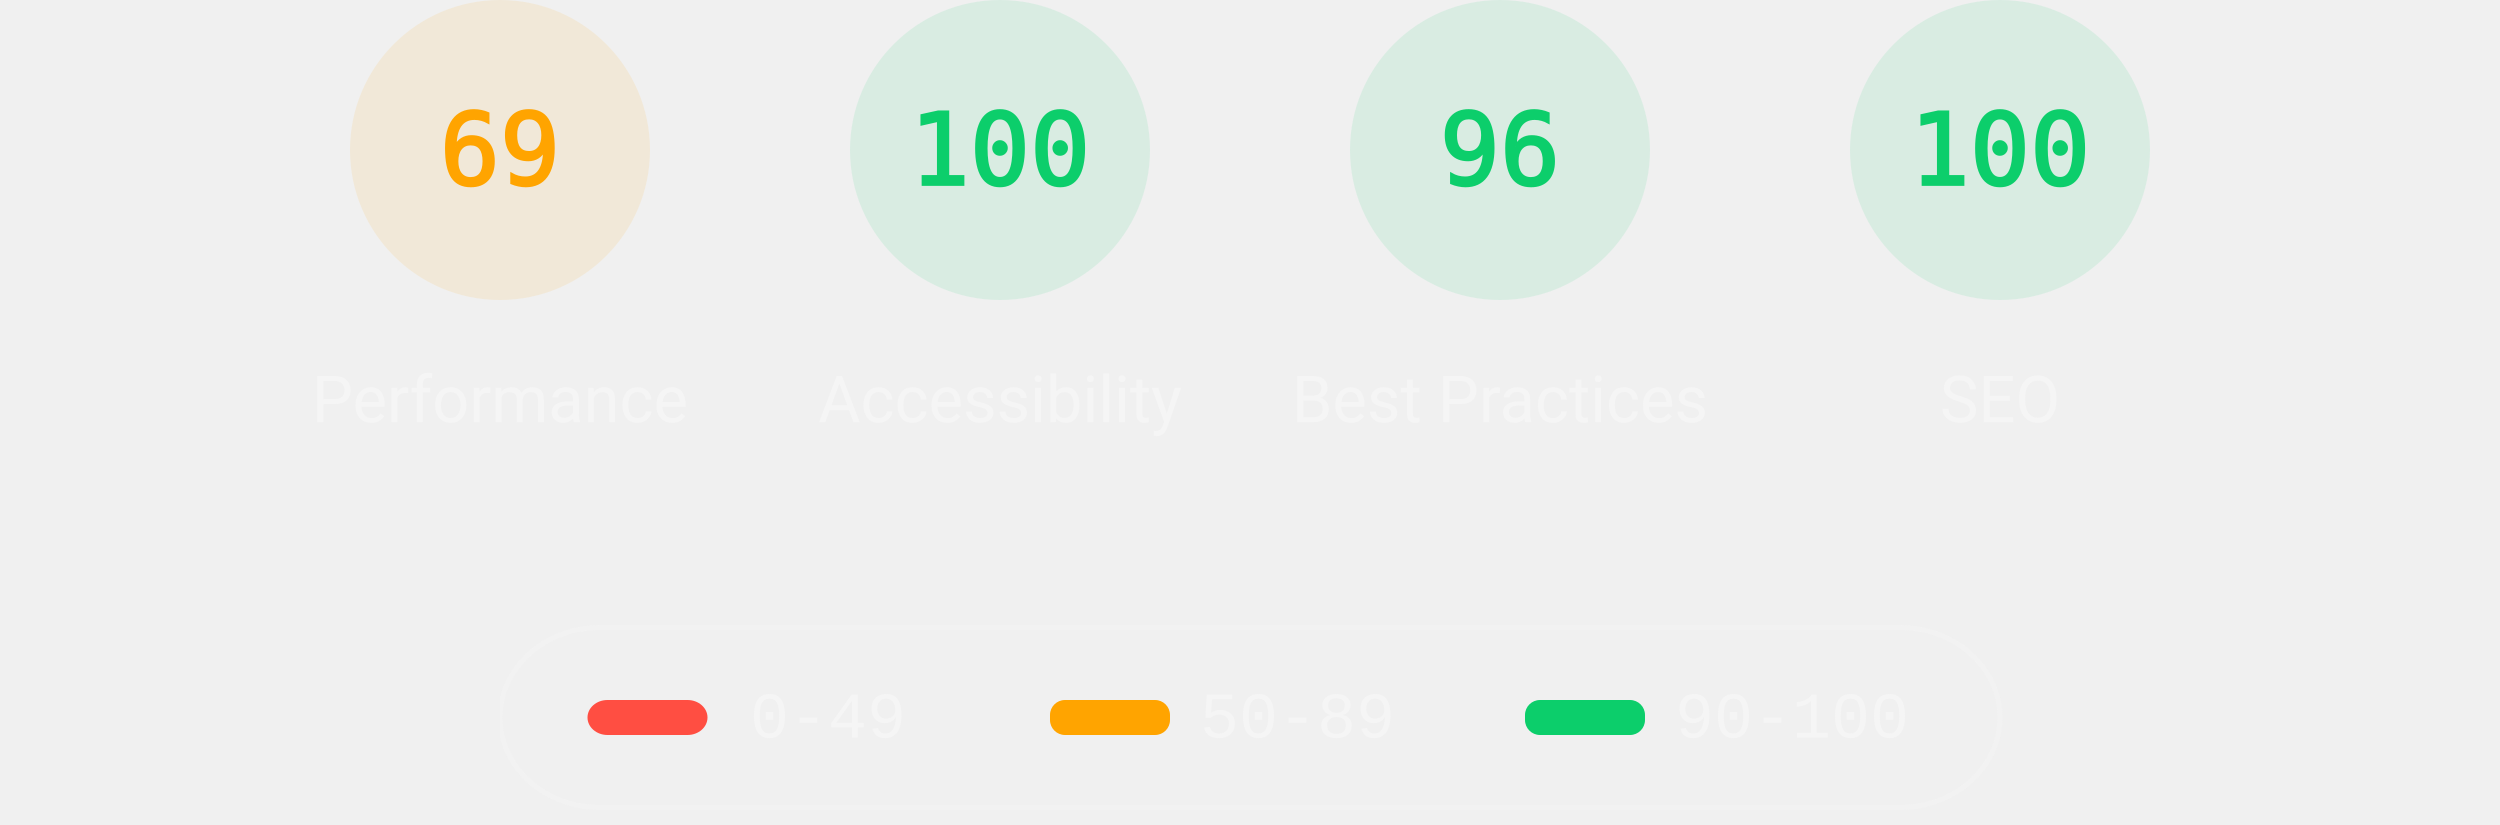
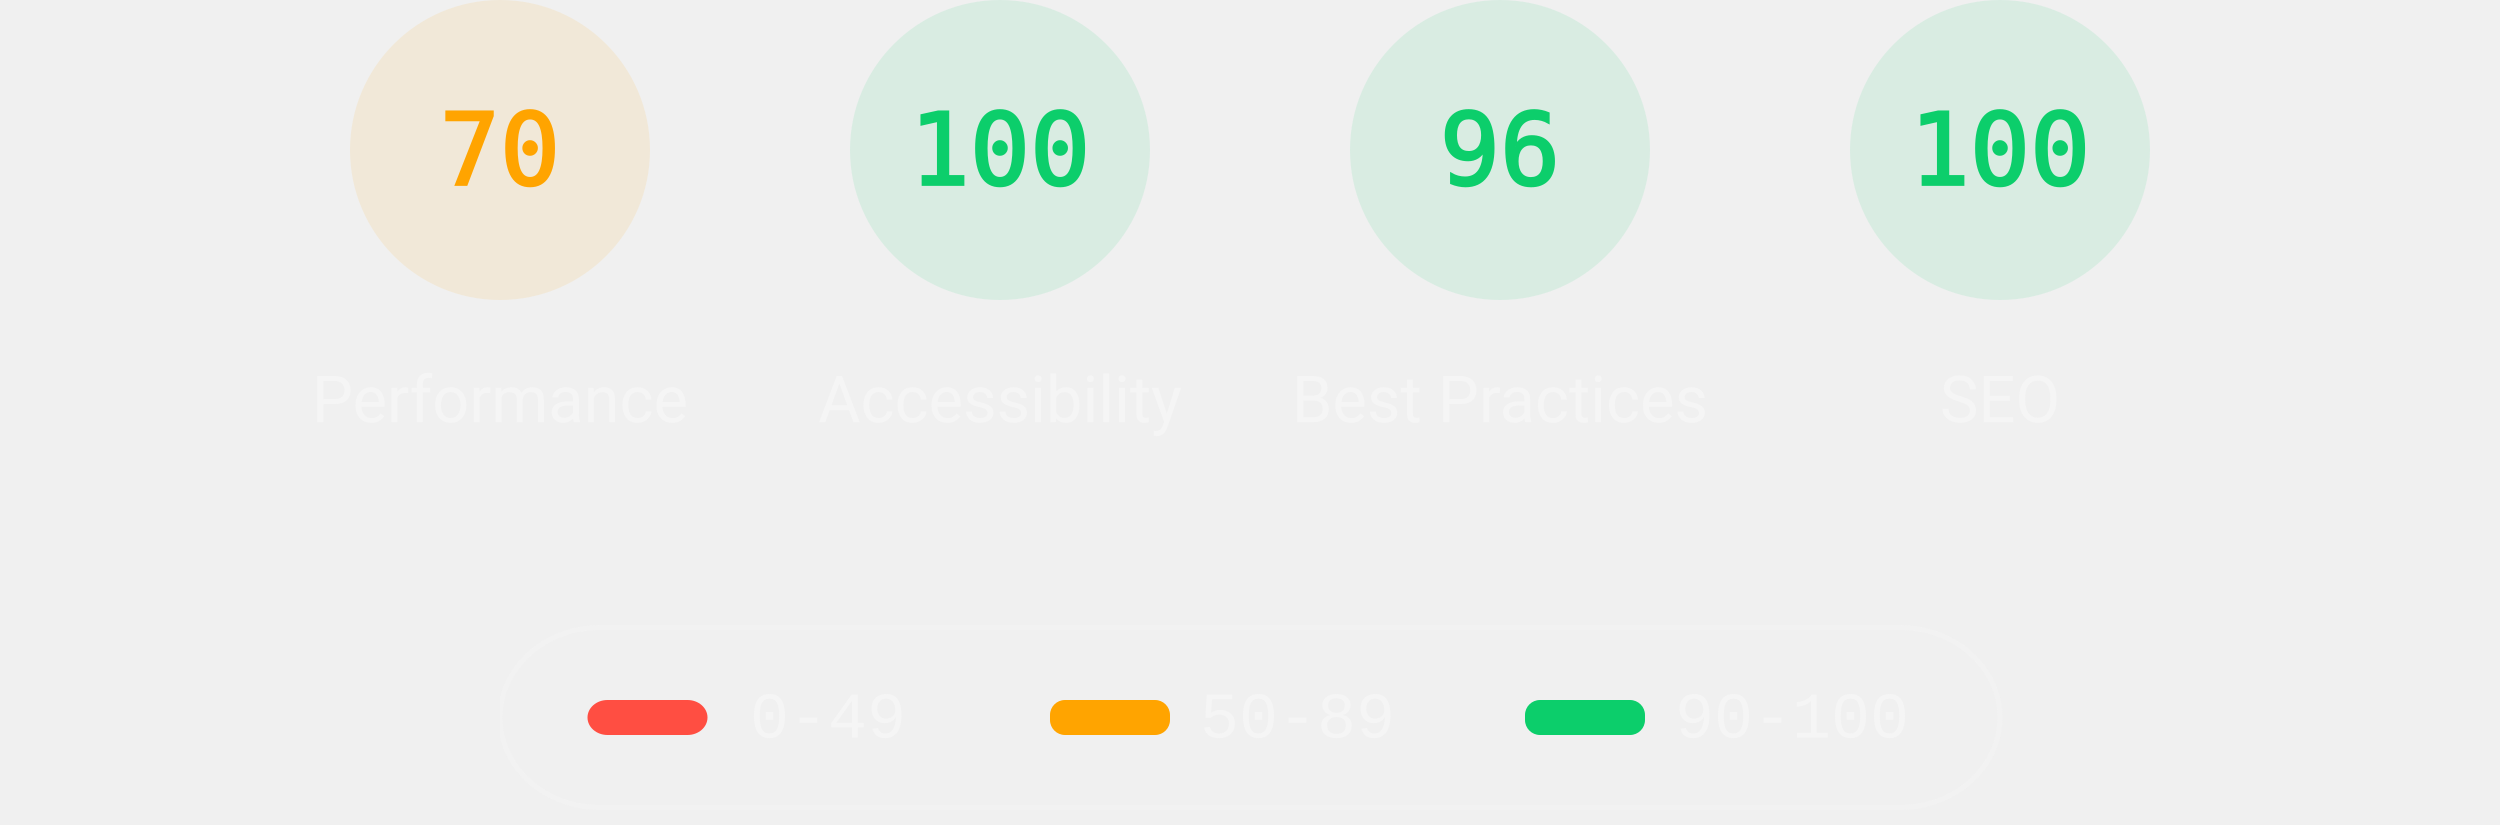
<svg xmlns="http://www.w3.org/2000/svg" class="theme--dark" fill="none" width="1000" height="330">
  <style>
			.gauge-base {
				opacity: 0.1
			}

			.gauge-arc {
				fill: none;
				animation-delay: 250ms;
				stroke-linecap: round;
				transform: rotate(-90deg);
				transform-origin: 100px 60px;
				animation: load-gauge 1s ease forwards
			}

			.guage-text {
				font-size: 40px;
				font-family: monospace;
				text-align: center
			}

			.guage-red {
				color: #ff4e42;
				fill: #ff4e42;
				stroke: #ff4e42
			}
			.guage-orange {
				color: #ffa400;
				fill: #ffa400;
				stroke: #ffa400
			}
			.guage-green {
				color: #0cce6b;
				fill: #0cce6b;
				stroke: #0cce6b
			}
			.theme--agnostic .guage-undefined {
				color: #5c5c5c;
				fill: #5c5c5c;
				stroke: #5c5c5c
			}
			.theme--light .guage-undefined {
				color: #1e1e1e;
				fill: #1e1e1e;
				stroke: #1e1e1e
			}
			.theme--dark .guage-undefined {
				color: #f5f5f5;
				fill: #f5f5f5;
				stroke: #f5f5f5
			}

			.guage-title {
				stroke: none;
				font-size: 26px;
				line-height: 26px;
				font-family: Roboto, Halvetica, Arial, sans-serif
			}
			.metric.guage-title {
				font-family: 'Courier New', Courier, monospace
			}
			.theme--agnostic .guage-title {
				color: #737373;
				fill: #737373
			}
			.theme--light .guage-title {
				color: #212121;
				fill: #212121
			}
			.theme--dark .guage-title {
				color: #f5f5f5;
				fill: #f5f5f5
			}

			@keyframes load-gauge {
				from {
					stroke-dasharray: 0 352.858
				}
			}
			.lh-gauge--pwa__disc {
				fill: #e0e0e0
			}
			.lh-gauge--pwa__logo {
				position: relative;
				fill: #b0b0b0
			}
			.lh-gauge--pwa__invisible {
				display: none
			}
			.lh-gauge--pwa__visible {
				display: inline
			}
			.guage-invisible {
				display: none
			}
			.lh-gauge--pwa__logo--primary-color {
				fill: #304ffe
			}
			.theme--agnostic .lh-gauge--pwa__logo--secondary-color {
				fill: #787878
			}
			.theme--light .lh-gauge--pwa__logo--secondary-color {
				fill: #3d3d3d
			}
			.theme--dark .lh-gauge--pwa__logo--secondary-color {
				fill: #d8b6b6
			}
			.theme--light #svg_2 {
				stroke: #00000022
			}
			.theme--agnostic #svg_2 {
				stroke: #616161
			}
			.theme--light #svg_2 {
				stroke: #00000022
			}
			.theme--dark #svg_2 {
				stroke: #f5f5f566
			}
		</style>
  <svg class="guage-div guage-perf guage-orange" viewBox="0 0 200 200" width="200" height="200" x="100" y="0">
    <circle class="gauge-base" r="56" cx="100" cy="60" stroke-width="8" />
-     <circle class="gauge-arc guage-arc-1" r="56" cx="100" cy="60" stroke-width="8" style="stroke-dasharray: 242.782, 351.858;" />
-     <text class="guage-text" x="100px" y="60px" alignment-baseline="central" dominant-baseline="central" text-anchor="middle">69</text>
+     <circle class="gauge-arc guage-arc-1" r="56" cx="100" cy="60" stroke-width="8" style="stroke-dasharray: 246.301, 351.858;" />
+     <text class="guage-text" x="100px" y="60px" alignment-baseline="central" dominant-baseline="central" text-anchor="middle">70</text>
    <text class="guage-title" x="100px" y="160px" alignment-baseline="central" dominant-baseline="central" text-anchor="middle">Performance</text>
  </svg>
  <svg class="guage-div guage-acc guage-green" viewBox="0 0 200 200" width="200" height="200" x="300" y="0">
    <circle class="gauge-base" r="56" cx="100" cy="60" stroke-width="8" />
    <circle class="gauge-arc guage-arc-2" r="56" cx="100" cy="60" stroke-width="8" style="stroke-dasharray: 351.858, 351.858;" />
    <text class="guage-text" x="100px" y="60px" alignment-baseline="central" dominant-baseline="central" text-anchor="middle">100</text>
    <text class="guage-title" x="100px" y="160px" alignment-baseline="central" dominant-baseline="central" text-anchor="middle">Accessibility</text>
  </svg>
  <svg class="guage-div guage-best guage-green" viewBox="0 0 200 200" width="200" height="200" x="500" y="0">
    <circle class="gauge-base" r="56" cx="100" cy="60" stroke-width="8" />
    <circle class="gauge-arc guage-arc-3" r="56" cx="100" cy="60" stroke-width="8" style="stroke-dasharray: 337.784, 351.858;" />
    <text class="guage-text" x="100px" y="60px" alignment-baseline="central" dominant-baseline="central" text-anchor="middle">96</text>
    <text class="guage-title" x="100px" y="160px" alignment-baseline="central" dominant-baseline="central" text-anchor="middle">Best Practices</text>
  </svg>
  <svg class="guage-div guage-seo guage-green" viewBox="0 0 200 200" width="200" height="200" x="700" y="0">
    <circle class="gauge-base" r="56" cx="100" cy="60" stroke-width="8" />
    <circle class="gauge-arc guage-arc-4" r="56" cx="100" cy="60" stroke-width="8" style="stroke-dasharray: 351.858, 351.858;" />
    <text class="guage-text" x="100px" y="60px" alignment-baseline="central" dominant-baseline="central" text-anchor="middle">100</text>
    <text class="guage-title" x="100px" y="160px" alignment-baseline="central" dominant-baseline="central" text-anchor="middle">SEO</text>
  </svg>
  <svg class="guage-div guage-pwa guage-invisible" viewBox="0 0 200 200" width="200" height="200" x="900" y="0">
    <svg viewBox="0 0 60 60" width="112" height="112" x="44" y="4">
      <defs>
        <linearGradient id="lh-gauge--pwa__check-circle__gradient-0" x1="50%" y1="0%" x2="50%" y2="100%">
          <stop stop-color="#00C852" offset="0%" />
          <stop stop-color="#009688" offset="100%" />
        </linearGradient>
        <linearGradient id="lh-gauge--pwa__installable__shadow-gradient-0" x1="76.056%" x2="24.111%" y1="82.995%" y2="24.735%">
          <stop stop-color="#A5D6A7" offset="0%" />
          <stop stop-color="#80CBC4" offset="100%" />
        </linearGradient>
        <linearGradient id="lh-gauge--pwa__fast-reliable__shadow-gradient-0" x1="76.056%" y1="82.995%" x2="25.678%" y2="26.493%">
          <stop stop-color="#64B5F6" offset="0%" />
          <stop stop-color="#2979FF" offset="100%" />
        </linearGradient>
        <g id="lh-gauge--pwa__fast-reliable-badge-0">
          <circle fill="#FFFFFF" cx="10" cy="10" r="10" />
          <path fill="#304FFE" d="M10 3.58l5.25 2.34v3.5c0 3.23-2.24 6.26-5.25 7-3.01-.74-5.25-3.77-5.25-7v-3.5L10 3.58zm-.47 10.74l2.76-4.83.03-.07c.04-.08 0-.24-.22-.24h-1.64l.47-3.26h-.47l-2.7 4.77c-.02.01.05-.1-.04.05-.09.16-.1.31.18.31h1.63l-.47 3.27h.47z" />
        </g>
        <g id="lh-gauge--pwa__installable-badge-0">
          <circle fill="#FFFFFF" cx="10" cy="10" r="10" />
          <path fill="#009688" d="M10 4.167A5.835 5.835 0 0 0 4.167 10 5.835 5.835 0 0 0 10 15.833 5.835 5.835 0 0 0 15.833 10 5.835 5.835 0 0 0 10 4.167zm2.917 6.416h-2.334v2.334H9.417v-2.334H7.083V9.417h2.334V7.083h1.166v2.334h2.334v1.166z" />
        </g>
      </defs>
      <g stroke="none" fill-rule="nonzero">
        <circle class="lh-gauge--pwa__disc" cx="30" cy="30" r="30" />
        <g class="lh-gauge--pwa__logo">
          <path d="M35.66 19.39l.7-1.75h2L37.4 15 38.6 12l3.4 9h-2.51l-.58-1.61z" />
          <path d="M33.52 21l3.65-9h-2.42l-2.5 5.82L30.5 12h-1.86l-1.9 5.82-1.35-2.65-1.21 3.72L25.4 21h2.38l1.72-5.2 1.64 5.2z" />
          <path fill-rule="nonzero" d="M20.3 17.91h1.48c.45 0 .85-.05 1.2-.15l.39-1.18 1.07-3.3a2.64 2.64 0 0 0-.28-.37c-.55-.6-1.36-.91-2.42-.91H18v9h2.3V17.9zm1.96-3.84c.22.22.33.5.33.87 0 .36-.1.65-.29.87-.2.23-.59.35-1.15.35h-.86v-2.41h.87c.52 0 .89.1 1.1.32z" />
        </g>
        <rect class="lh-gauge--pwa__component lh-gauge--pwa__na-line lh-gauge--pwa__invisible" fill="#FFFFFF" x="20" y="32" width="20" height="4" rx="2" />
        <g class="lh-gauge--pwa__component lh-gauge--pwa__fast-reliable-badge lh-gauge--pwa__invisible" transform="translate(20, 29)">
          <path fill="url(#lh-gauge--pwa__fast-reliable__shadow-gradient-0)" d="M33.63 19.49A30 30 0 0 1 16.2 30.36L3 17.14 17.14 3l16.49 16.49z" />
          <use href="#lh-gauge--pwa__fast-reliable-badge-0" />
        </g>
        <g class="lh-gauge--pwa__component lh-gauge--pwa__installable-badge lh-gauge--pwa__invisible" transform="translate(20, 29)">
          <path fill="url(#lh-gauge--pwa__installable__shadow-gradient-0)" d="M33.629 19.487c-4.272 5.453-10.391 9.39-17.415 10.869L3 17.142 17.142 3 33.63 19.487z" />
          <use href="#lh-gauge--pwa__installable-badge-0" />
        </g>
        <g class="lh-gauge--pwa__component lh-gauge--pwa__fast-reliable-installable-badges lh-gauge--pwa__invisible">
          <g transform="translate(8, 29)">
            <path fill="url(#lh-gauge--pwa__fast-reliable__shadow-gradient-0)" d="M16.321 30.463L3 17.143 17.142 3l22.365 22.365A29.864 29.864 0 0 1 22 31c-1.942 0-3.84-.184-5.679-.537z" />
            <use href="#lh-gauge--pwa__fast-reliable-badge-0" />
          </g>
          <g transform="translate(32, 29)">
            <path fill="url(#lh-gauge--pwa__installable__shadow-gradient-0)" d="M25.982 11.84a30.107 30.107 0 0 1-13.08 15.203L3 17.143 17.142 3l8.84 8.84z" />
            <use href="#lh-gauge--pwa__installable-badge-0" />
          </g>
        </g>
        <g class="lh-gauge--pwa__component lh-gauge--pwa__check-circle lh-gauge--pwa__invisible" transform="translate(18, 28)">
          <circle fill="#FFFFFF" cx="12" cy="12" r="12" />
          <path fill="url(#lh-gauge--pwa__check-circle__gradient-0)" d="M12 2a10 10 0 1 0 0 20 10 10 0 0 0 0-20zm-2 15l-5-5 1.41-1.41L10 14.17l7.59-7.59L19 8l-9 9z" />
        </g>
      </g>
    </svg>
    <text class="guage-title" y="160px" alignment-baseline="central" dominant-baseline="central" text-anchor="middle">
      <tspan x="100px" dy="-6px">Progressive</tspan>
      <tspan x="100px" dy="30px">Web App</tspan>
    </text>
  </svg>
  <svg width="604" height="76" x="200" y="250">
    <g>
      <rect fill="none" id="canvas_background" height="80" width="604" y="-1" x="-1" />
      <g display="none" overflow="visible" y="0" x="0" height="100%" width="100%" id="canvasGrid">
        <rect fill="url(#gridpattern)" stroke-width="0" y="0" x="0" height="100%" width="100%" />
      </g>
    </g>
    <g>
      <rect fill-opacity="0" stroke-width="2" rx="40" id="svg_2" height="72" width="600" y="1" x="0" fill="#000000" />
      <rect stroke="#000" rx="8" id="svg_3" height="14" width="48" y="30" x="35" stroke-opacity="null" stroke-width="0" fill="#ff4e42" />
      <rect stroke="#000" rx="6" id="svg_4" height="14" width="48" y="30" x="220" stroke-opacity="null" stroke-width="0" fill="#ffa400" />
      <rect stroke="#000" rx="6" id="svg_5" height="14" width="48" y="30" x="410" stroke-opacity="null" stroke-width="0" fill="#0cce6b" />
      <text class="metric guage-title" xml:space="preserve" text-anchor="start" font-size="26" id="svg_6" y="45" x="100" stroke-opacity="null" stroke-width="0" stroke="#000">0-49</text>
      <text class="metric guage-title" xml:space="preserve" text-anchor="start" font-size="26" id="svg_7" y="45" x="280" stroke-opacity="null" stroke-width="0" stroke="#000">50-89</text>
      <text class="metric guage-title" xml:space="preserve" text-anchor="start" font-size="26" id="svg_8" y="45" x="470" stroke-opacity="null" stroke-width="0" stroke="#000">90-100</text>
    </g>
  </svg>
</svg>
